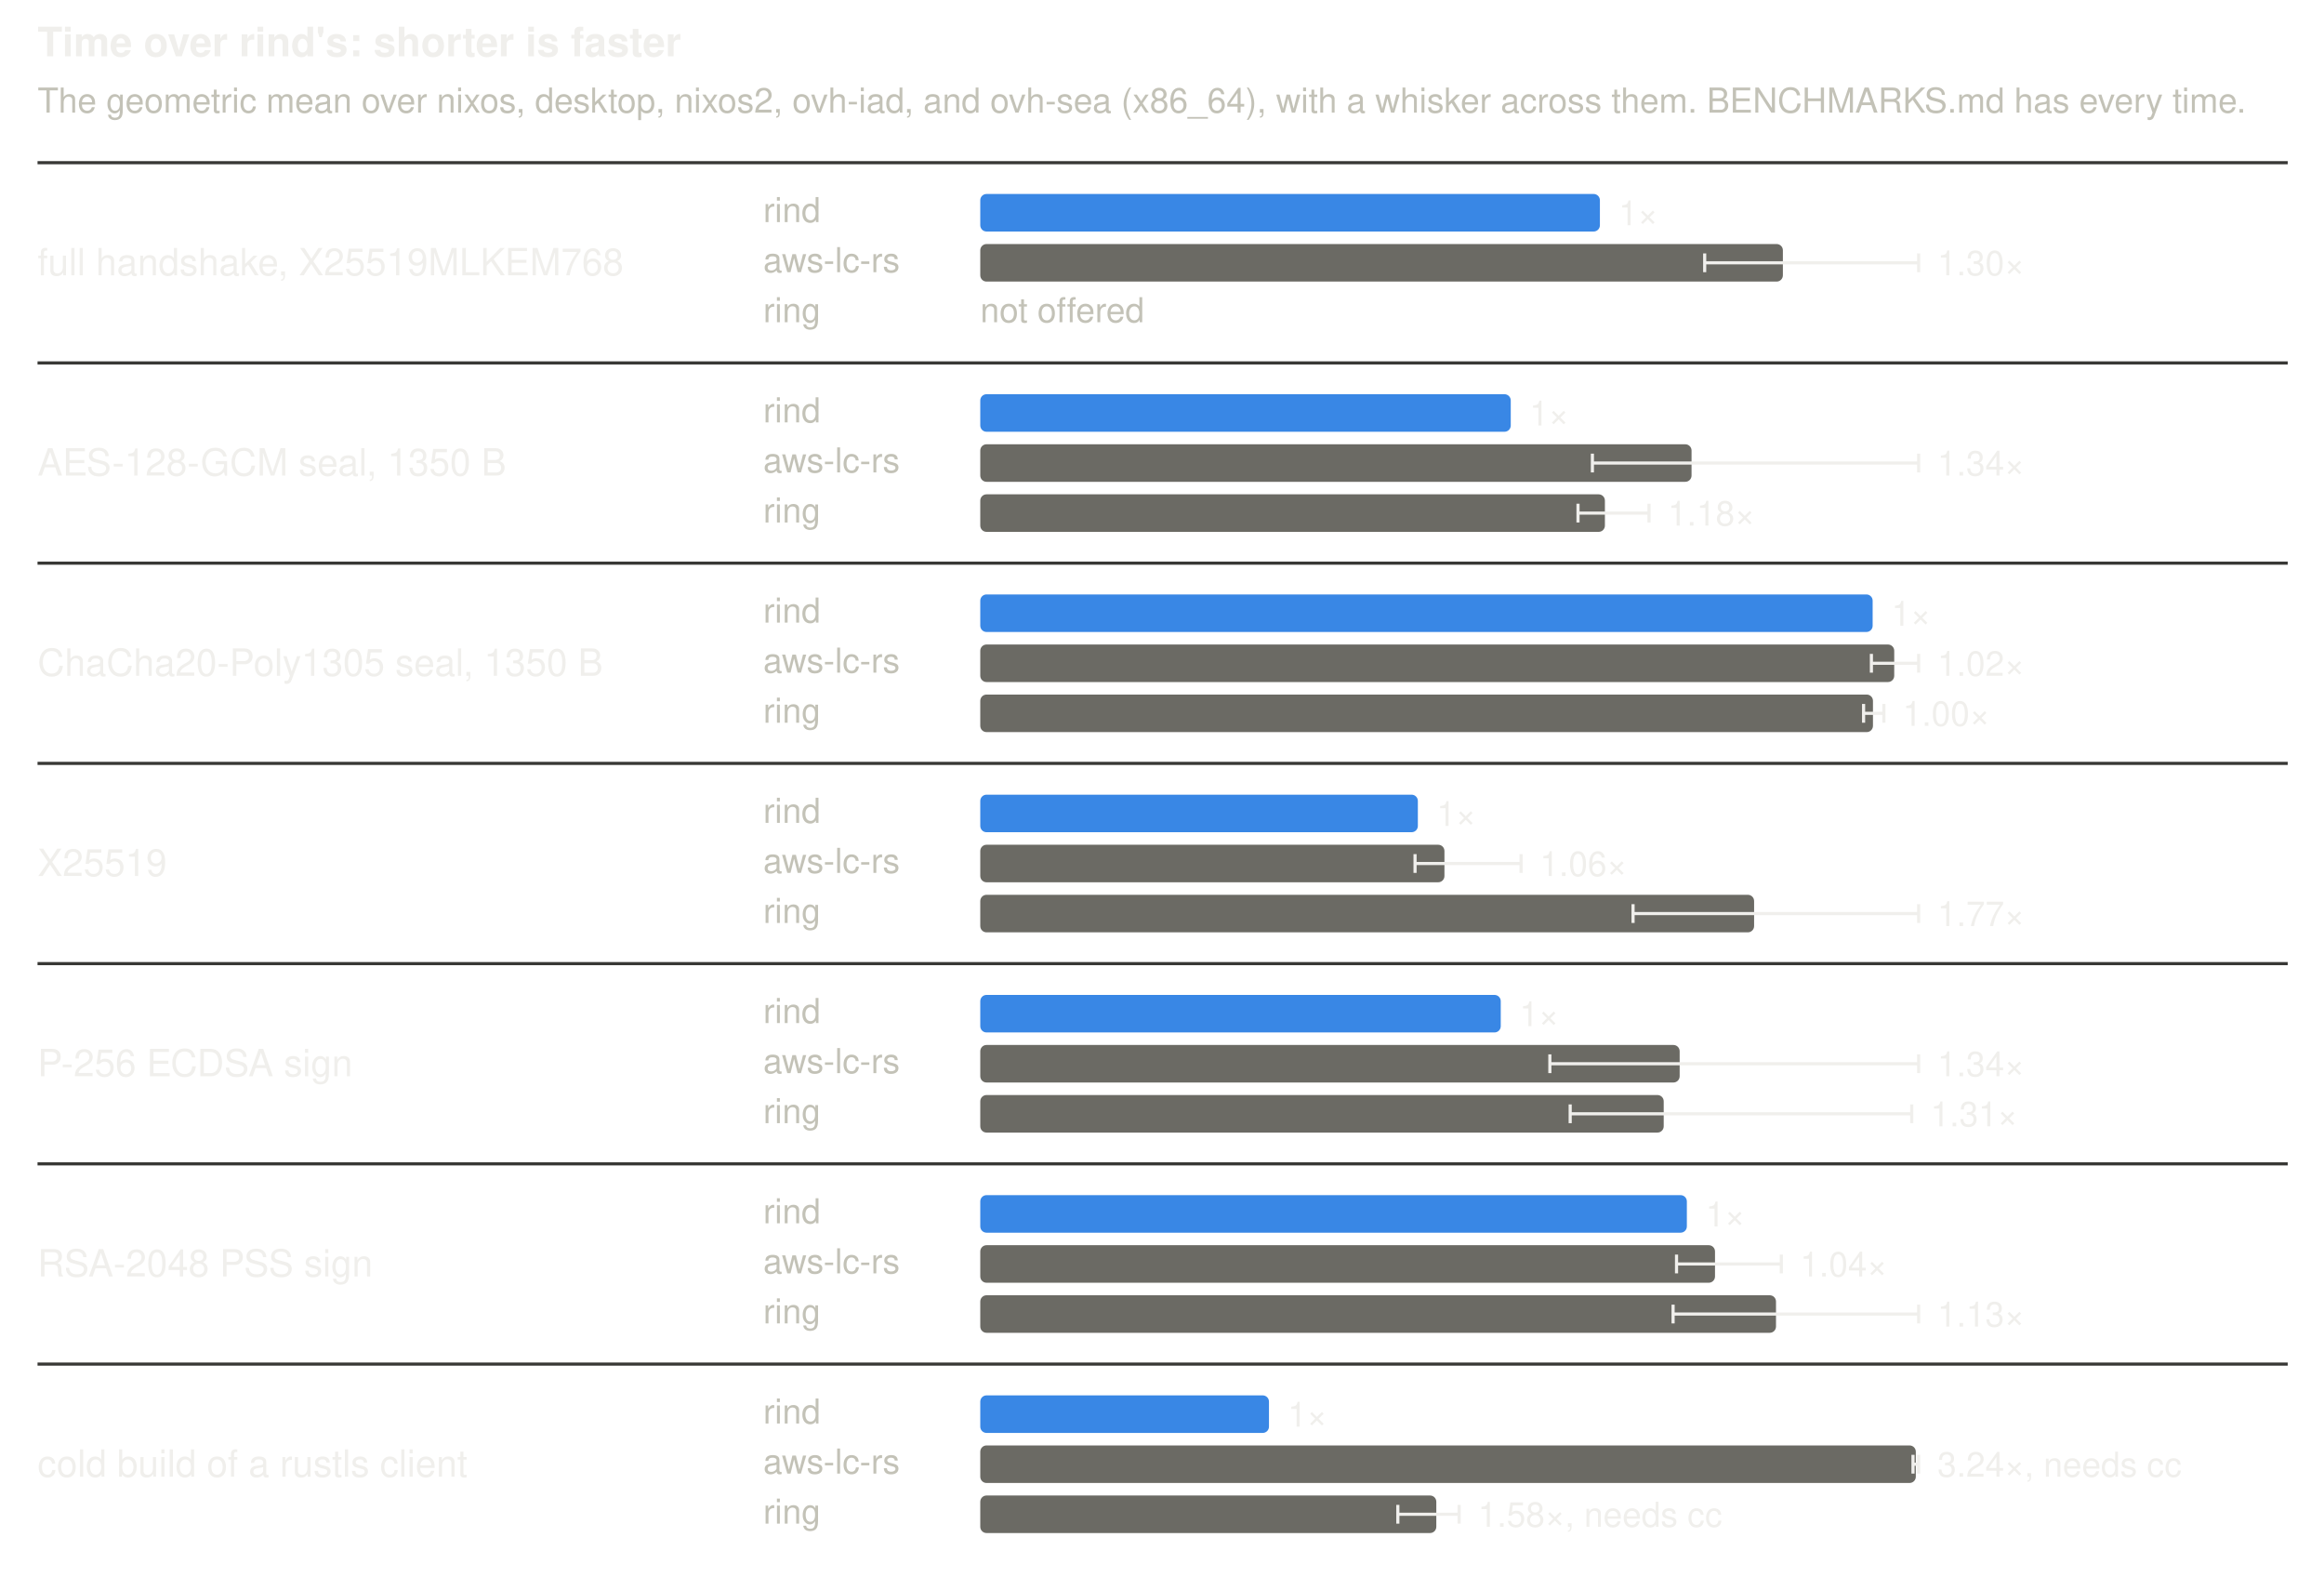
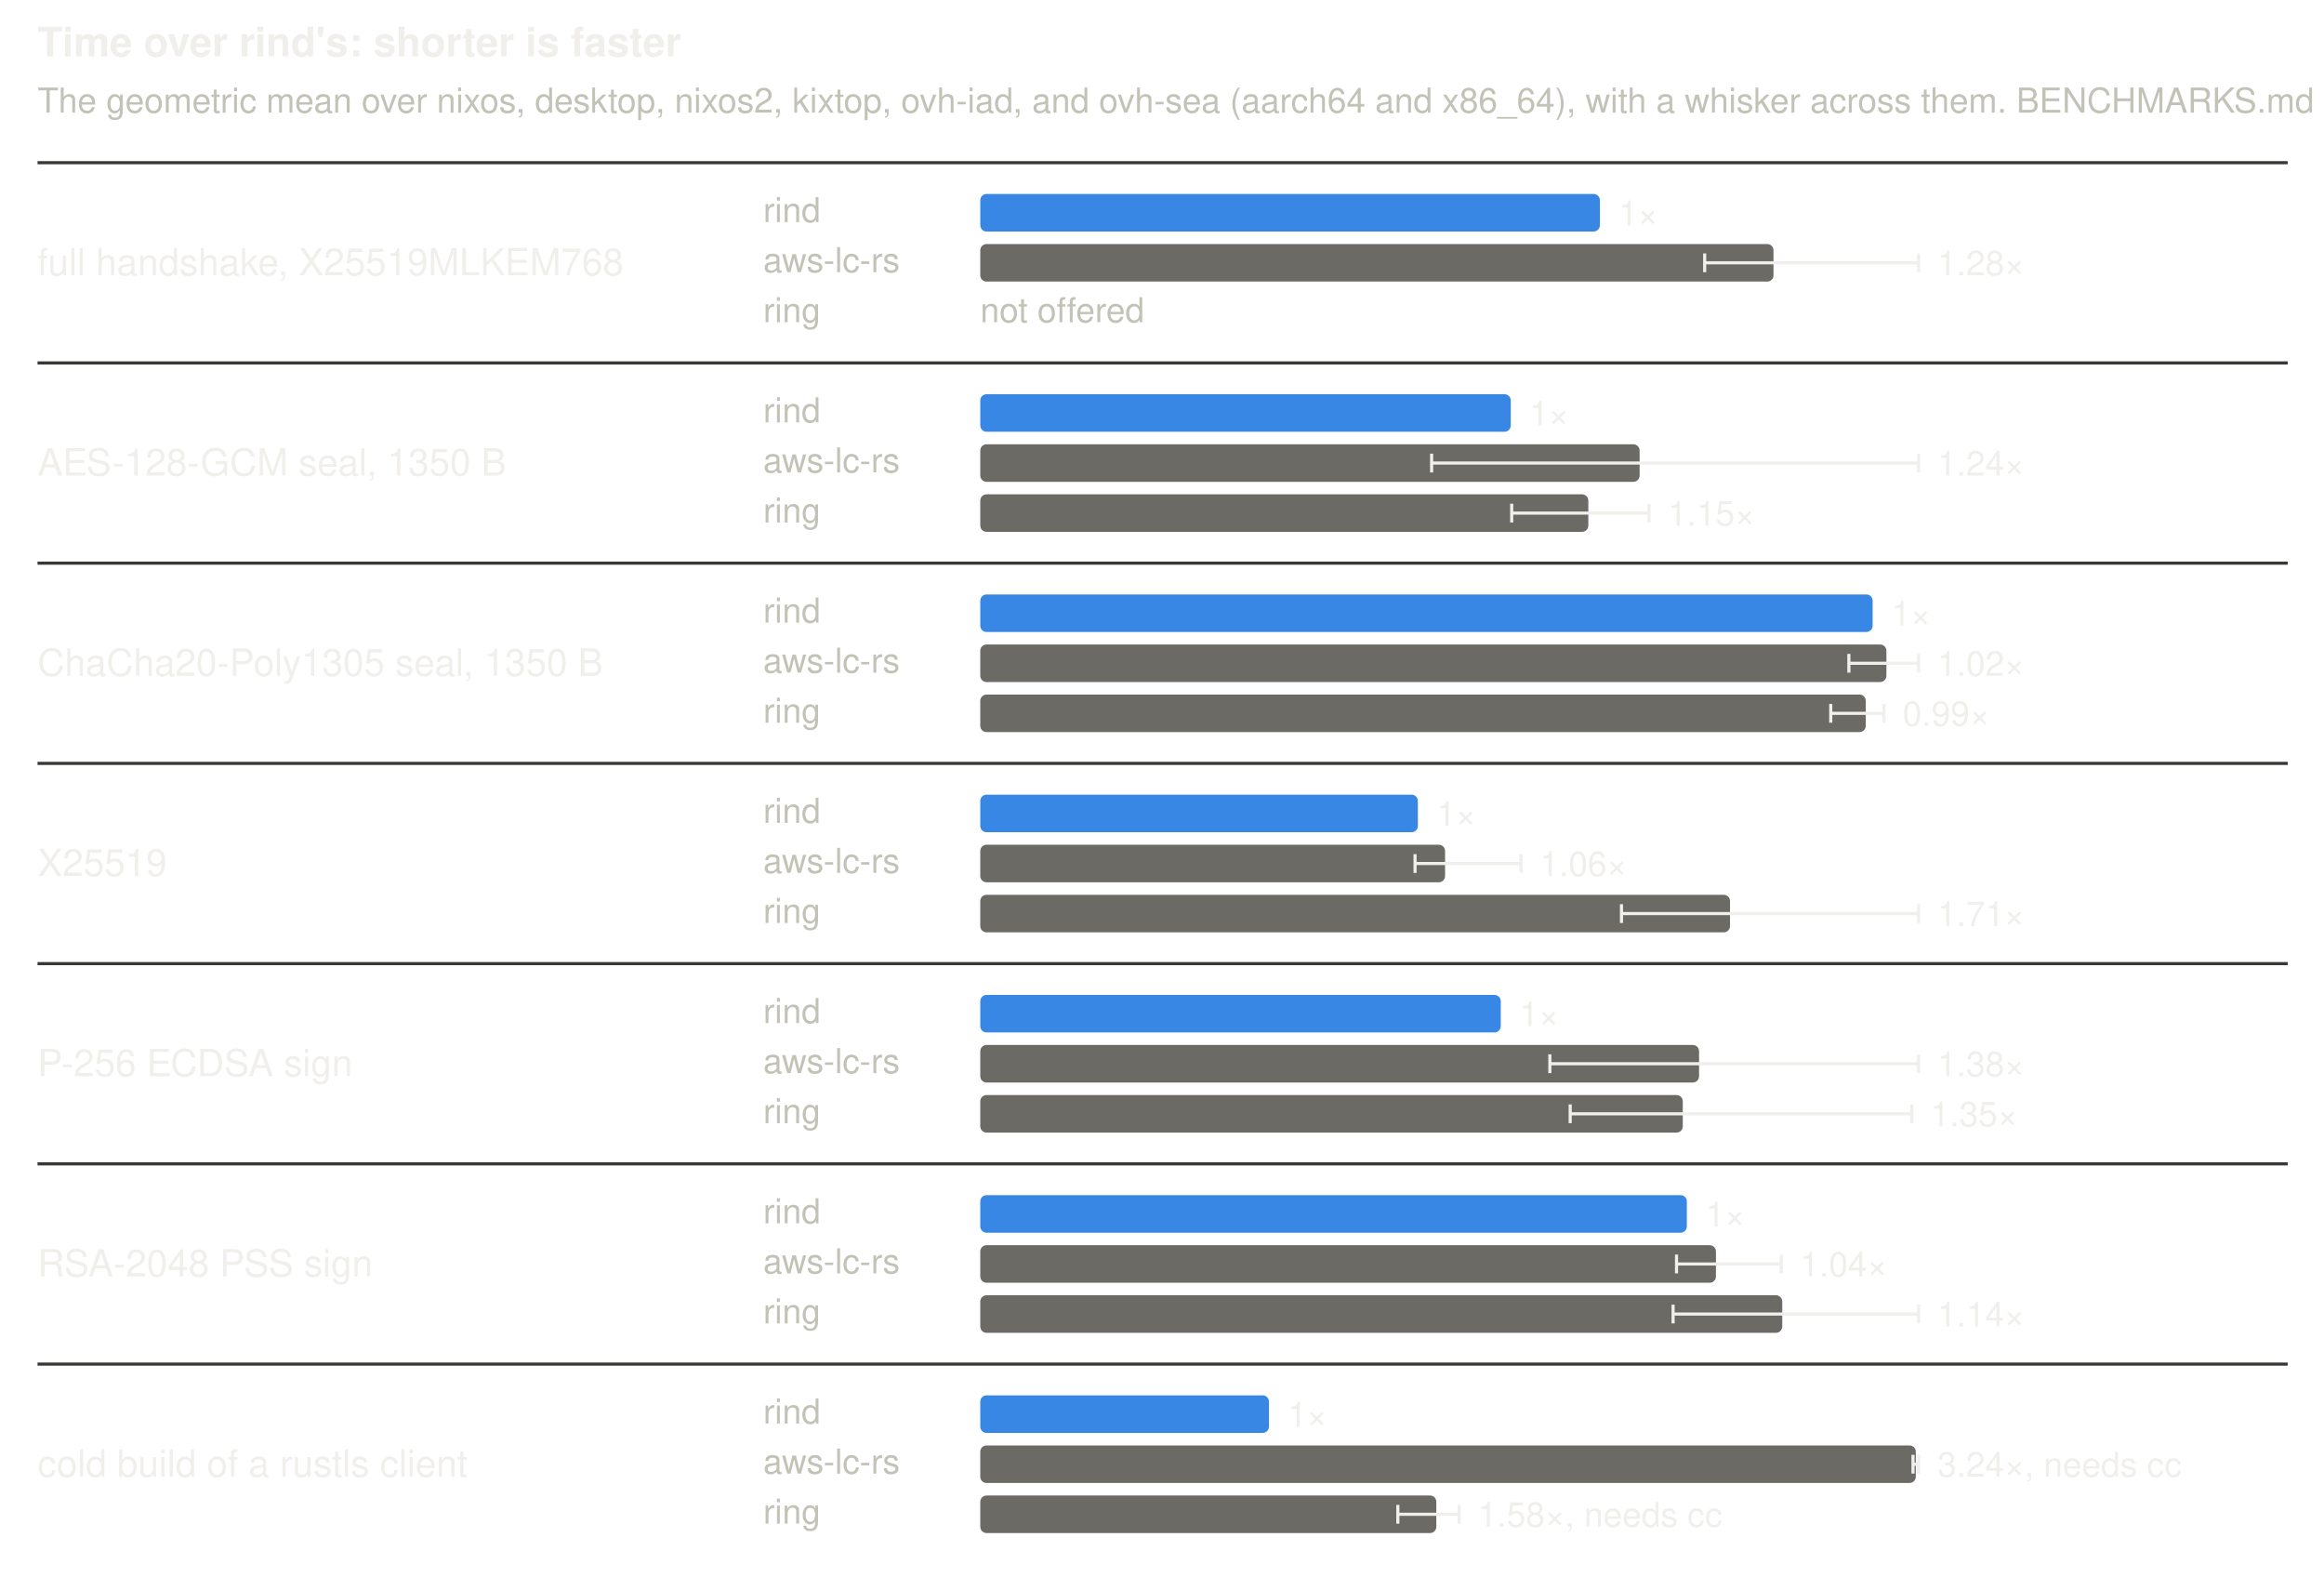
<svg xmlns="http://www.w3.org/2000/svg" width="743" height="504" viewBox="0 0 743 504" font-family="-apple-system, BlinkMacSystemFont, 'Segoe UI', Helvetica, Arial, sans-serif" role="img">
  <text x="12.0" y="18.0" font-size="13" text-anchor="start" font-weight="bold" fill="#f0efec">Time over rind's: shorter is faster</text>
-   <text x="12.0" y="36.0" font-size="11" text-anchor="start" font-weight="normal" fill="#c3c2b7">The geometric mean over nixos, desktop, nixos2, ovh-iad, and ovh-sea (x86_64), with a whisker across them. BENCHMARKS.md has every time.</text>
+   <text x="12.0" y="36.0" font-size="11" text-anchor="start" font-weight="normal" fill="#c3c2b7">The geometric mean over nixos, desktop, nixos2, kixtop, ovh-iad, and ovh-sea (aarch64 and x86_64), with a whisker across them. BENCHMARKS.md has every time.</text>
  <line x1="12.0" y1="52.0" x2="731.4" y2="52.0" stroke="#383835" />
  <text x="12.0" y="88.0" font-size="12" text-anchor="start" font-weight="normal" fill="#f0efec">full handshake, X25519MLKEM768</text>
  <text x="244.0" y="71.0" font-size="11" text-anchor="start" font-weight="normal" fill="#c3c2b7">rind</text>
  <rect x="313.4" y="62.0" width="198.1" height="12.0" rx="2" fill="#3987e5" />
  <text x="517.5" y="72.0" font-size="11" text-anchor="start" font-weight="normal" fill="#f0efec">1×</text>
  <text x="244.0" y="87.0" font-size="11" text-anchor="start" font-weight="normal" fill="#c3c2b7">aws-lc-rs</text>
-   <rect x="313.4" y="78.0" width="256.6" height="12.0" rx="2" fill="#6b6a64" />
+   <rect x="313.4" y="78.0" width="253.6" height="12.0" rx="2" fill="#6b6a64" />
  <line x1="545.0" y1="84.0" x2="613.4" y2="84.0" stroke="#f0efec" />
  <line x1="545.0" y1="81.0" x2="545.0" y2="87.0" stroke="#f0efec" />
  <line x1="613.4" y1="81.0" x2="613.4" y2="87.0" stroke="#f0efec" />
-   <text x="619.4" y="88.0" font-size="11" text-anchor="start" font-weight="normal" fill="#f0efec">1.30×</text>
+   <text x="619.4" y="88.0" font-size="11" text-anchor="start" font-weight="normal" fill="#f0efec">1.28×</text>
  <text x="244.0" y="103.0" font-size="11" text-anchor="start" font-weight="normal" fill="#c3c2b7">ring</text>
  <text x="313.4" y="103.0" font-size="11" text-anchor="start" font-weight="normal" fill="#c3c2b7">not offered</text>
  <line x1="12.0" y1="116.0" x2="731.4" y2="116.0" stroke="#383835" />
  <text x="12.0" y="152.0" font-size="12" text-anchor="start" font-weight="normal" fill="#f0efec">AES-128-GCM seal, 1350 B</text>
  <text x="244.0" y="135.0" font-size="11" text-anchor="start" font-weight="normal" fill="#c3c2b7">rind</text>
  <rect x="313.4" y="126.0" width="169.6" height="12.0" rx="2" fill="#3987e5" />
  <text x="489.0" y="136.0" font-size="11" text-anchor="start" font-weight="normal" fill="#f0efec">1×</text>
  <text x="244.0" y="151.0" font-size="11" text-anchor="start" font-weight="normal" fill="#c3c2b7">aws-lc-rs</text>
-   <rect x="313.4" y="142.0" width="227.4" height="12.0" rx="2" fill="#6b6a64" />
-   <line x1="509.1" y1="148.0" x2="613.4" y2="148.0" stroke="#f0efec" />
-   <line x1="509.1" y1="145.0" x2="509.1" y2="151.0" stroke="#f0efec" />
+   <rect x="313.4" y="142.0" width="210.8" height="12.0" rx="2" fill="#6b6a64" />
+   <line x1="457.7" y1="148.0" x2="613.4" y2="148.0" stroke="#f0efec" />
+   <line x1="457.7" y1="145.0" x2="457.7" y2="151.0" stroke="#f0efec" />
  <line x1="613.4" y1="145.0" x2="613.4" y2="151.0" stroke="#f0efec" />
-   <text x="619.4" y="152.0" font-size="11" text-anchor="start" font-weight="normal" fill="#f0efec">1.34×</text>
+   <text x="619.4" y="152.0" font-size="11" text-anchor="start" font-weight="normal" fill="#f0efec">1.24×</text>
  <text x="244.0" y="167.0" font-size="11" text-anchor="start" font-weight="normal" fill="#c3c2b7">ring</text>
-   <rect x="313.4" y="158.0" width="199.7" height="12.0" rx="2" fill="#6b6a64" />
-   <line x1="504.5" y1="164.0" x2="527.2" y2="164.0" stroke="#f0efec" />
-   <line x1="504.5" y1="161.0" x2="504.5" y2="167.0" stroke="#f0efec" />
+   <rect x="313.4" y="158.0" width="194.4" height="12.0" rx="2" fill="#6b6a64" />
+   <line x1="483.3" y1="164.0" x2="527.2" y2="164.0" stroke="#f0efec" />
+   <line x1="483.3" y1="161.0" x2="483.3" y2="167.0" stroke="#f0efec" />
  <line x1="527.2" y1="161.0" x2="527.2" y2="167.0" stroke="#f0efec" />
-   <text x="533.2" y="168.0" font-size="11" text-anchor="start" font-weight="normal" fill="#f0efec">1.18×</text>
+   <text x="533.2" y="168.0" font-size="11" text-anchor="start" font-weight="normal" fill="#f0efec">1.15×</text>
  <line x1="12.0" y1="180.0" x2="731.4" y2="180.0" stroke="#383835" />
  <text x="12.0" y="216.0" font-size="12" text-anchor="start" font-weight="normal" fill="#f0efec">ChaCha20-Poly1305 seal, 1350 B</text>
  <text x="244.0" y="199.0" font-size="11" text-anchor="start" font-weight="normal" fill="#c3c2b7">rind</text>
  <rect x="313.4" y="190.0" width="285.3" height="12.0" rx="2" fill="#3987e5" />
  <text x="604.7" y="200.0" font-size="11" text-anchor="start" font-weight="normal" fill="#f0efec">1×</text>
  <text x="244.0" y="215.0" font-size="11" text-anchor="start" font-weight="normal" fill="#c3c2b7">aws-lc-rs</text>
-   <rect x="313.4" y="206.0" width="292.2" height="12.0" rx="2" fill="#6b6a64" />
-   <line x1="598.3" y1="212.0" x2="613.4" y2="212.0" stroke="#f0efec" />
-   <line x1="598.3" y1="209.0" x2="598.3" y2="215.0" stroke="#f0efec" />
+   <rect x="313.4" y="206.0" width="289.7" height="12.0" rx="2" fill="#6b6a64" />
+   <line x1="591.1" y1="212.0" x2="613.4" y2="212.0" stroke="#f0efec" />
+   <line x1="591.1" y1="209.0" x2="591.1" y2="215.0" stroke="#f0efec" />
  <line x1="613.4" y1="209.0" x2="613.4" y2="215.0" stroke="#f0efec" />
  <text x="619.4" y="216.0" font-size="11" text-anchor="start" font-weight="normal" fill="#f0efec">1.02×</text>
  <text x="244.0" y="231.0" font-size="11" text-anchor="start" font-weight="normal" fill="#c3c2b7">ring</text>
-   <rect x="313.4" y="222.0" width="285.4" height="12.0" rx="2" fill="#6b6a64" />
-   <line x1="595.8" y1="228.0" x2="602.3" y2="228.0" stroke="#f0efec" />
-   <line x1="595.8" y1="225.0" x2="595.8" y2="231.0" stroke="#f0efec" />
+   <rect x="313.4" y="222.0" width="283.1" height="12.0" rx="2" fill="#6b6a64" />
+   <line x1="585.3" y1="228.0" x2="602.3" y2="228.0" stroke="#f0efec" />
+   <line x1="585.3" y1="225.0" x2="585.3" y2="231.0" stroke="#f0efec" />
  <line x1="602.3" y1="225.0" x2="602.3" y2="231.0" stroke="#f0efec" />
-   <text x="608.3" y="232.0" font-size="11" text-anchor="start" font-weight="normal" fill="#f0efec">1.00×</text>
+   <text x="608.3" y="232.0" font-size="11" text-anchor="start" font-weight="normal" fill="#f0efec">0.99×</text>
  <line x1="12.0" y1="244.0" x2="731.4" y2="244.0" stroke="#383835" />
  <text x="12.0" y="280.0" font-size="12" text-anchor="start" font-weight="normal" fill="#f0efec">X25519</text>
  <text x="244.0" y="263.0" font-size="11" text-anchor="start" font-weight="normal" fill="#c3c2b7">rind</text>
  <rect x="313.4" y="254.0" width="139.9" height="12.0" rx="2" fill="#3987e5" />
  <text x="459.3" y="264.0" font-size="11" text-anchor="start" font-weight="normal" fill="#f0efec">1×</text>
  <text x="244.0" y="279.0" font-size="11" text-anchor="start" font-weight="normal" fill="#c3c2b7">aws-lc-rs</text>
-   <rect x="313.4" y="270.0" width="148.4" height="12.0" rx="2" fill="#6b6a64" />
+   <rect x="313.4" y="270.0" width="148.6" height="12.0" rx="2" fill="#6b6a64" />
  <line x1="452.4" y1="276.0" x2="486.3" y2="276.0" stroke="#f0efec" />
  <line x1="452.4" y1="273.0" x2="452.4" y2="279.0" stroke="#f0efec" />
  <line x1="486.3" y1="273.0" x2="486.3" y2="279.0" stroke="#f0efec" />
  <text x="492.3" y="280.0" font-size="11" text-anchor="start" font-weight="normal" fill="#f0efec">1.06×</text>
  <text x="244.0" y="295.0" font-size="11" text-anchor="start" font-weight="normal" fill="#c3c2b7">ring</text>
-   <rect x="313.4" y="286.0" width="247.4" height="12.0" rx="2" fill="#6b6a64" />
-   <line x1="522.1" y1="292.0" x2="613.4" y2="292.0" stroke="#f0efec" />
-   <line x1="522.1" y1="289.0" x2="522.1" y2="295.0" stroke="#f0efec" />
+   <rect x="313.4" y="286.0" width="239.7" height="12.0" rx="2" fill="#6b6a64" />
+   <line x1="518.4" y1="292.0" x2="613.4" y2="292.0" stroke="#f0efec" />
+   <line x1="518.4" y1="289.0" x2="518.4" y2="295.0" stroke="#f0efec" />
  <line x1="613.4" y1="289.0" x2="613.4" y2="295.0" stroke="#f0efec" />
-   <text x="619.4" y="296.0" font-size="11" text-anchor="start" font-weight="normal" fill="#f0efec">1.77×</text>
+   <text x="619.4" y="296.0" font-size="11" text-anchor="start" font-weight="normal" fill="#f0efec">1.71×</text>
  <line x1="12.0" y1="308.0" x2="731.4" y2="308.0" stroke="#383835" />
  <text x="12.0" y="344.0" font-size="12" text-anchor="start" font-weight="normal" fill="#f0efec">P-256 ECDSA sign</text>
  <text x="244.0" y="327.0" font-size="11" text-anchor="start" font-weight="normal" fill="#c3c2b7">rind</text>
  <rect x="313.4" y="318.0" width="166.4" height="12.0" rx="2" fill="#3987e5" />
  <text x="485.8" y="328.0" font-size="11" text-anchor="start" font-weight="normal" fill="#f0efec">1×</text>
  <text x="244.0" y="343.0" font-size="11" text-anchor="start" font-weight="normal" fill="#c3c2b7">aws-lc-rs</text>
-   <rect x="313.4" y="334.0" width="223.6" height="12.0" rx="2" fill="#6b6a64" />
+   <rect x="313.4" y="334.0" width="229.8" height="12.0" rx="2" fill="#6b6a64" />
  <line x1="495.5" y1="340.0" x2="613.4" y2="340.0" stroke="#f0efec" />
  <line x1="495.5" y1="337.0" x2="495.5" y2="343.0" stroke="#f0efec" />
  <line x1="613.4" y1="337.0" x2="613.4" y2="343.0" stroke="#f0efec" />
-   <text x="619.4" y="344.0" font-size="11" text-anchor="start" font-weight="normal" fill="#f0efec">1.34×</text>
+   <text x="619.4" y="344.0" font-size="11" text-anchor="start" font-weight="normal" fill="#f0efec">1.38×</text>
  <text x="244.0" y="359.0" font-size="11" text-anchor="start" font-weight="normal" fill="#c3c2b7">ring</text>
-   <rect x="313.4" y="350.0" width="218.5" height="12.0" rx="2" fill="#6b6a64" />
+   <rect x="313.4" y="350.0" width="224.6" height="12.0" rx="2" fill="#6b6a64" />
  <line x1="502.0" y1="356.0" x2="611.2" y2="356.0" stroke="#f0efec" />
  <line x1="502.0" y1="353.0" x2="502.0" y2="359.0" stroke="#f0efec" />
  <line x1="611.2" y1="353.0" x2="611.2" y2="359.0" stroke="#f0efec" />
-   <text x="617.2" y="360.0" font-size="11" text-anchor="start" font-weight="normal" fill="#f0efec">1.31×</text>
+   <text x="617.2" y="360.0" font-size="11" text-anchor="start" font-weight="normal" fill="#f0efec">1.35×</text>
  <line x1="12.0" y1="372.0" x2="731.4" y2="372.0" stroke="#383835" />
  <text x="12.0" y="408.0" font-size="12" text-anchor="start" font-weight="normal" fill="#f0efec">RSA-2048 PSS sign</text>
  <text x="244.0" y="391.0" font-size="11" text-anchor="start" font-weight="normal" fill="#c3c2b7">rind</text>
  <rect x="313.4" y="382.0" width="225.9" height="12.0" rx="2" fill="#3987e5" />
  <text x="545.3" y="392.0" font-size="11" text-anchor="start" font-weight="normal" fill="#f0efec">1×</text>
  <text x="244.0" y="407.0" font-size="11" text-anchor="start" font-weight="normal" fill="#c3c2b7">aws-lc-rs</text>
-   <rect x="313.4" y="398.0" width="234.9" height="12.0" rx="2" fill="#6b6a64" />
+   <rect x="313.4" y="398.0" width="235.2" height="12.0" rx="2" fill="#6b6a64" />
  <line x1="536.0" y1="404.0" x2="569.5" y2="404.0" stroke="#f0efec" />
  <line x1="536.0" y1="401.0" x2="536.0" y2="407.0" stroke="#f0efec" />
  <line x1="569.5" y1="401.0" x2="569.5" y2="407.0" stroke="#f0efec" />
  <text x="575.5" y="408.0" font-size="11" text-anchor="start" font-weight="normal" fill="#f0efec">1.04×</text>
  <text x="244.0" y="423.0" font-size="11" text-anchor="start" font-weight="normal" fill="#c3c2b7">ring</text>
-   <rect x="313.4" y="414.0" width="254.4" height="12.0" rx="2" fill="#6b6a64" />
+   <rect x="313.4" y="414.0" width="256.4" height="12.0" rx="2" fill="#6b6a64" />
  <line x1="534.9" y1="420.0" x2="613.4" y2="420.0" stroke="#f0efec" />
  <line x1="534.9" y1="417.0" x2="534.9" y2="423.0" stroke="#f0efec" />
  <line x1="613.4" y1="417.0" x2="613.4" y2="423.0" stroke="#f0efec" />
-   <text x="619.4" y="424.0" font-size="11" text-anchor="start" font-weight="normal" fill="#f0efec">1.13×</text>
+   <text x="619.4" y="424.0" font-size="11" text-anchor="start" font-weight="normal" fill="#f0efec">1.14×</text>
  <line x1="12.0" y1="436.0" x2="731.4" y2="436.0" stroke="#383835" />
  <text x="12.0" y="472.0" font-size="12" text-anchor="start" font-weight="normal" fill="#f0efec">cold build of a rustls client</text>
  <text x="244.0" y="455.0" font-size="11" text-anchor="start" font-weight="normal" fill="#c3c2b7">rind</text>
  <rect x="313.4" y="446.0" width="92.3" height="12.0" rx="2" fill="#3987e5" />
  <text x="411.7" y="456.0" font-size="11" text-anchor="start" font-weight="normal" fill="#f0efec">1×</text>
  <text x="244.0" y="471.0" font-size="11" text-anchor="start" font-weight="normal" fill="#c3c2b7">aws-lc-rs</text>
  <rect x="313.4" y="462.0" width="299.1" height="12.0" rx="2" fill="#6b6a64" />
  <line x1="611.6" y1="468.0" x2="613.4" y2="468.0" stroke="#f0efec" />
  <line x1="611.6" y1="465.0" x2="611.6" y2="471.0" stroke="#f0efec" />
  <line x1="613.4" y1="465.0" x2="613.4" y2="471.0" stroke="#f0efec" />
  <text x="619.4" y="472.0" font-size="11" text-anchor="start" font-weight="normal" fill="#f0efec">3.24×, needs cc</text>
  <text x="244.0" y="487.0" font-size="11" text-anchor="start" font-weight="normal" fill="#c3c2b7">ring</text>
  <rect x="313.4" y="478.0" width="145.8" height="12.0" rx="2" fill="#6b6a64" />
  <line x1="446.9" y1="484.0" x2="466.5" y2="484.0" stroke="#f0efec" />
  <line x1="446.9" y1="481.0" x2="446.9" y2="487.0" stroke="#f0efec" />
  <line x1="466.5" y1="481.0" x2="466.5" y2="487.0" stroke="#f0efec" />
  <text x="472.5" y="488.0" font-size="11" text-anchor="start" font-weight="normal" fill="#f0efec">1.58×, needs cc</text>
</svg>
